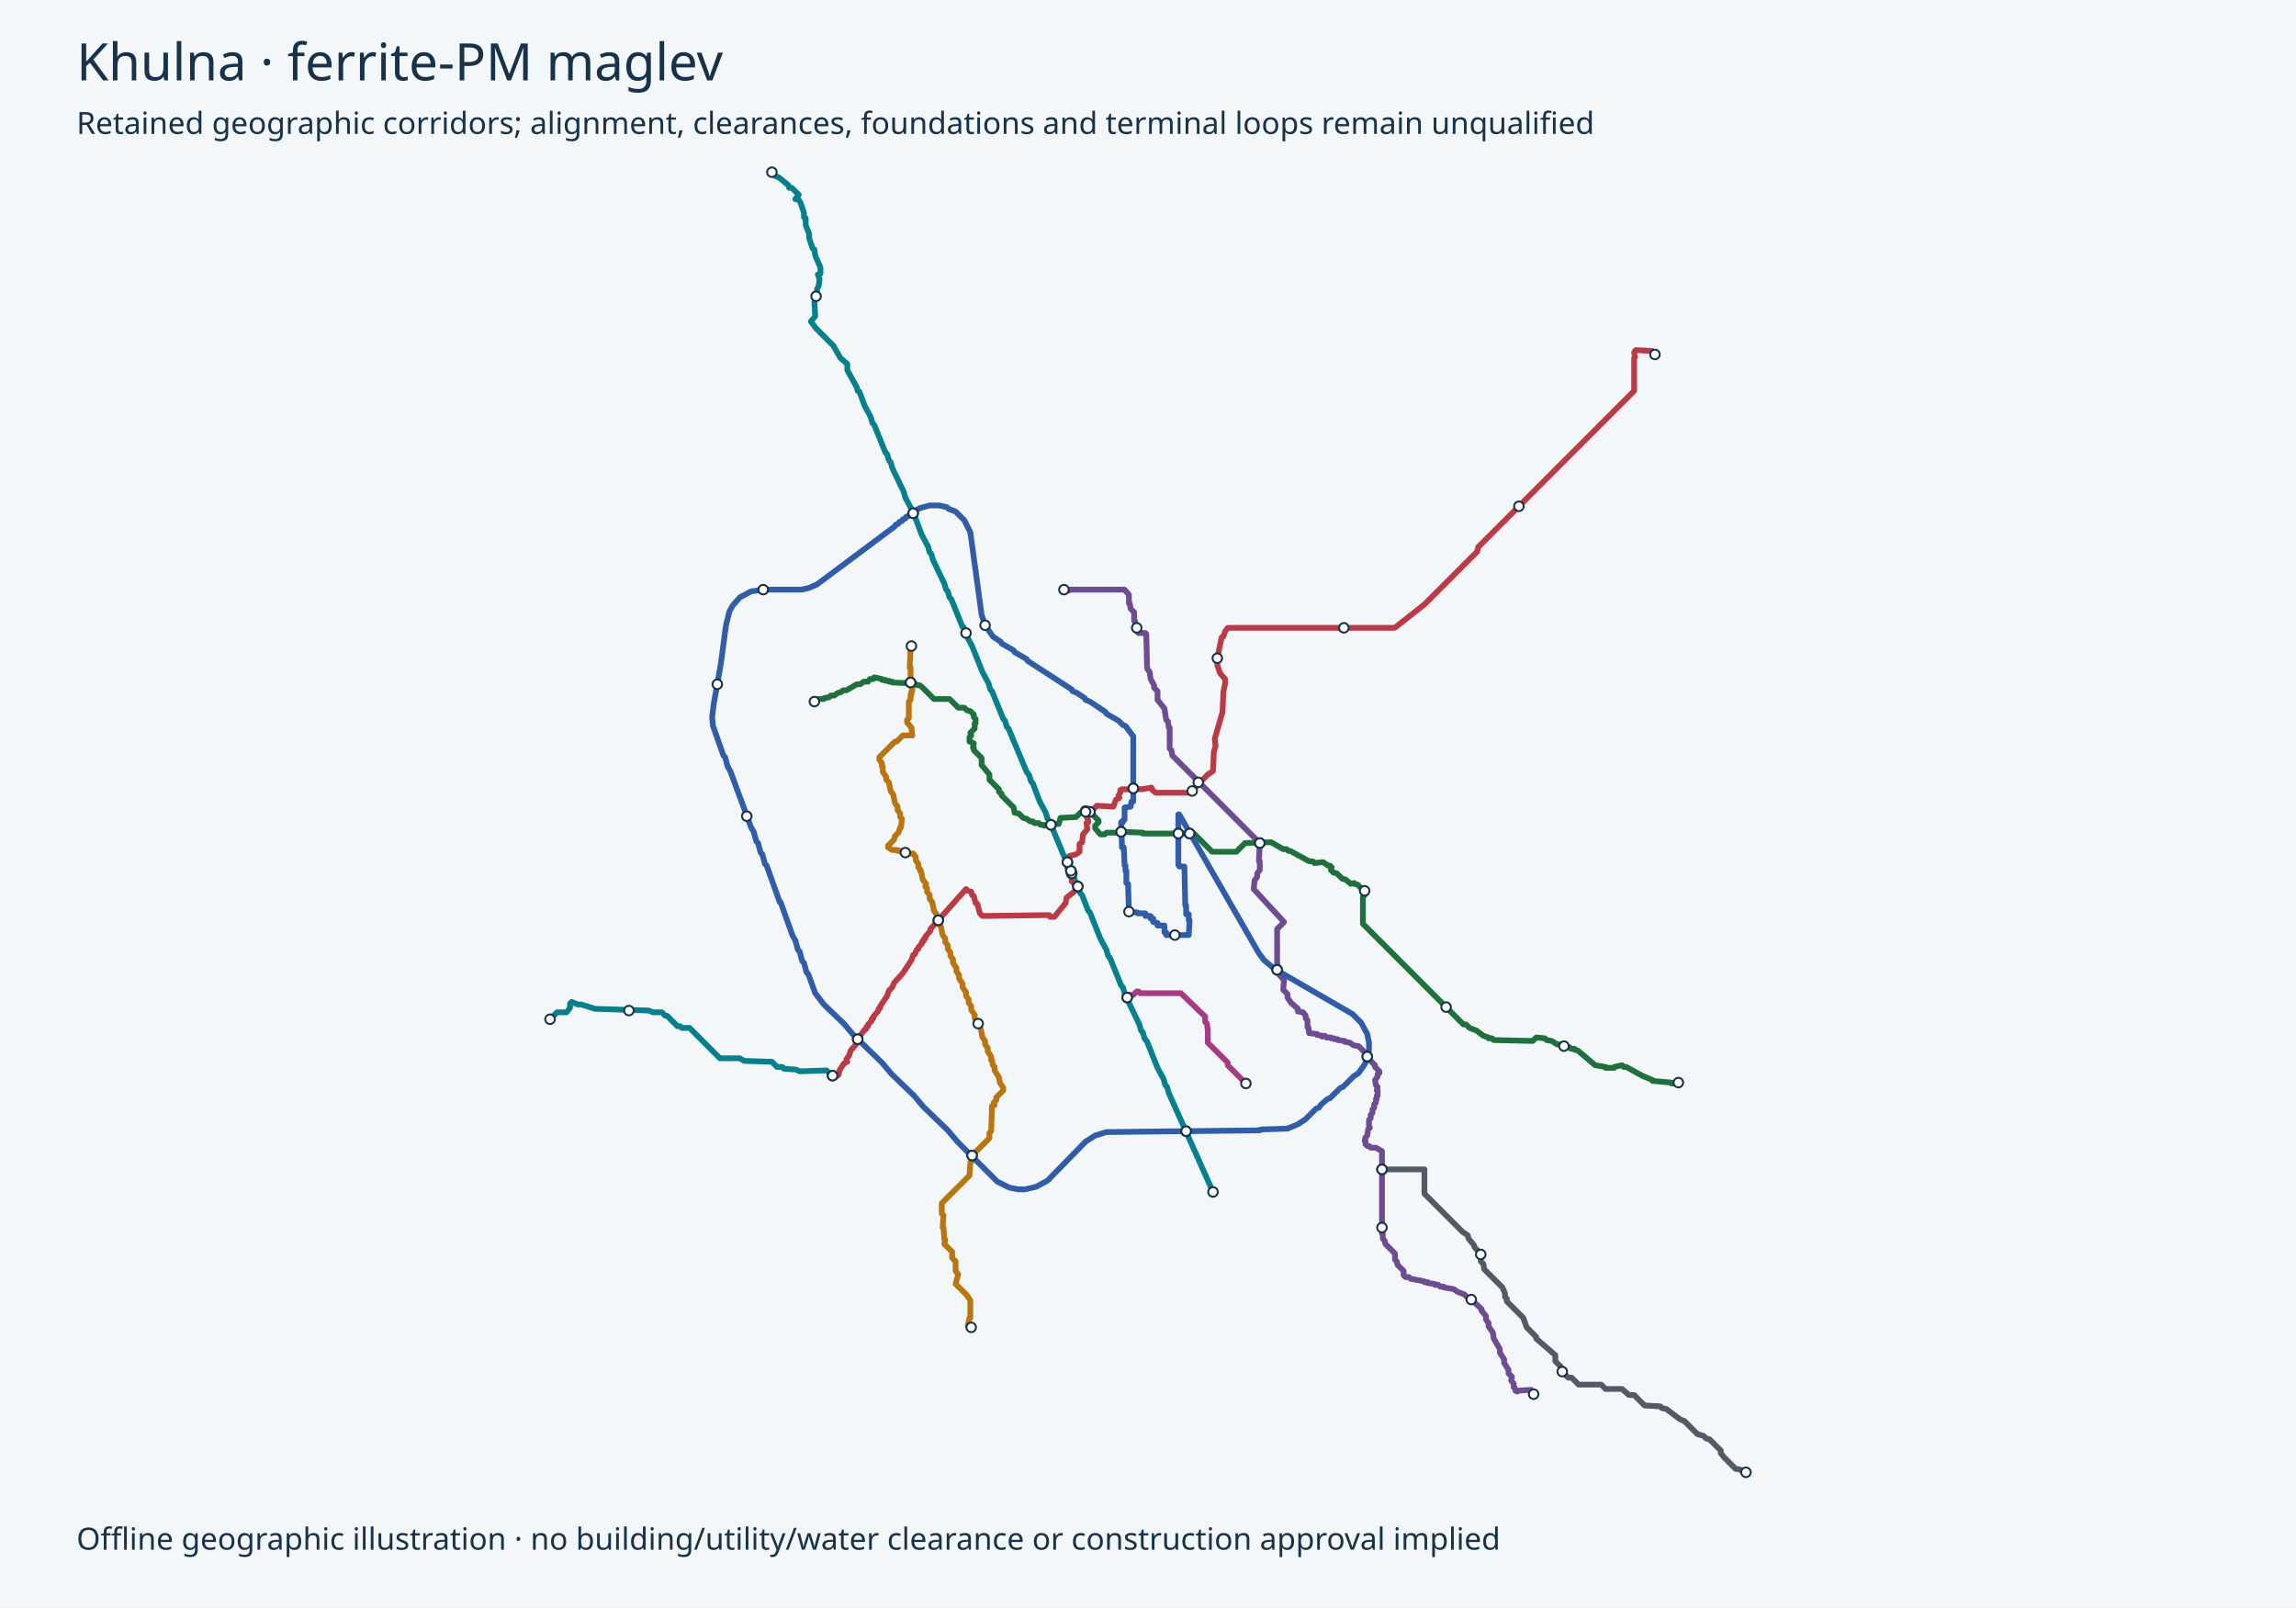
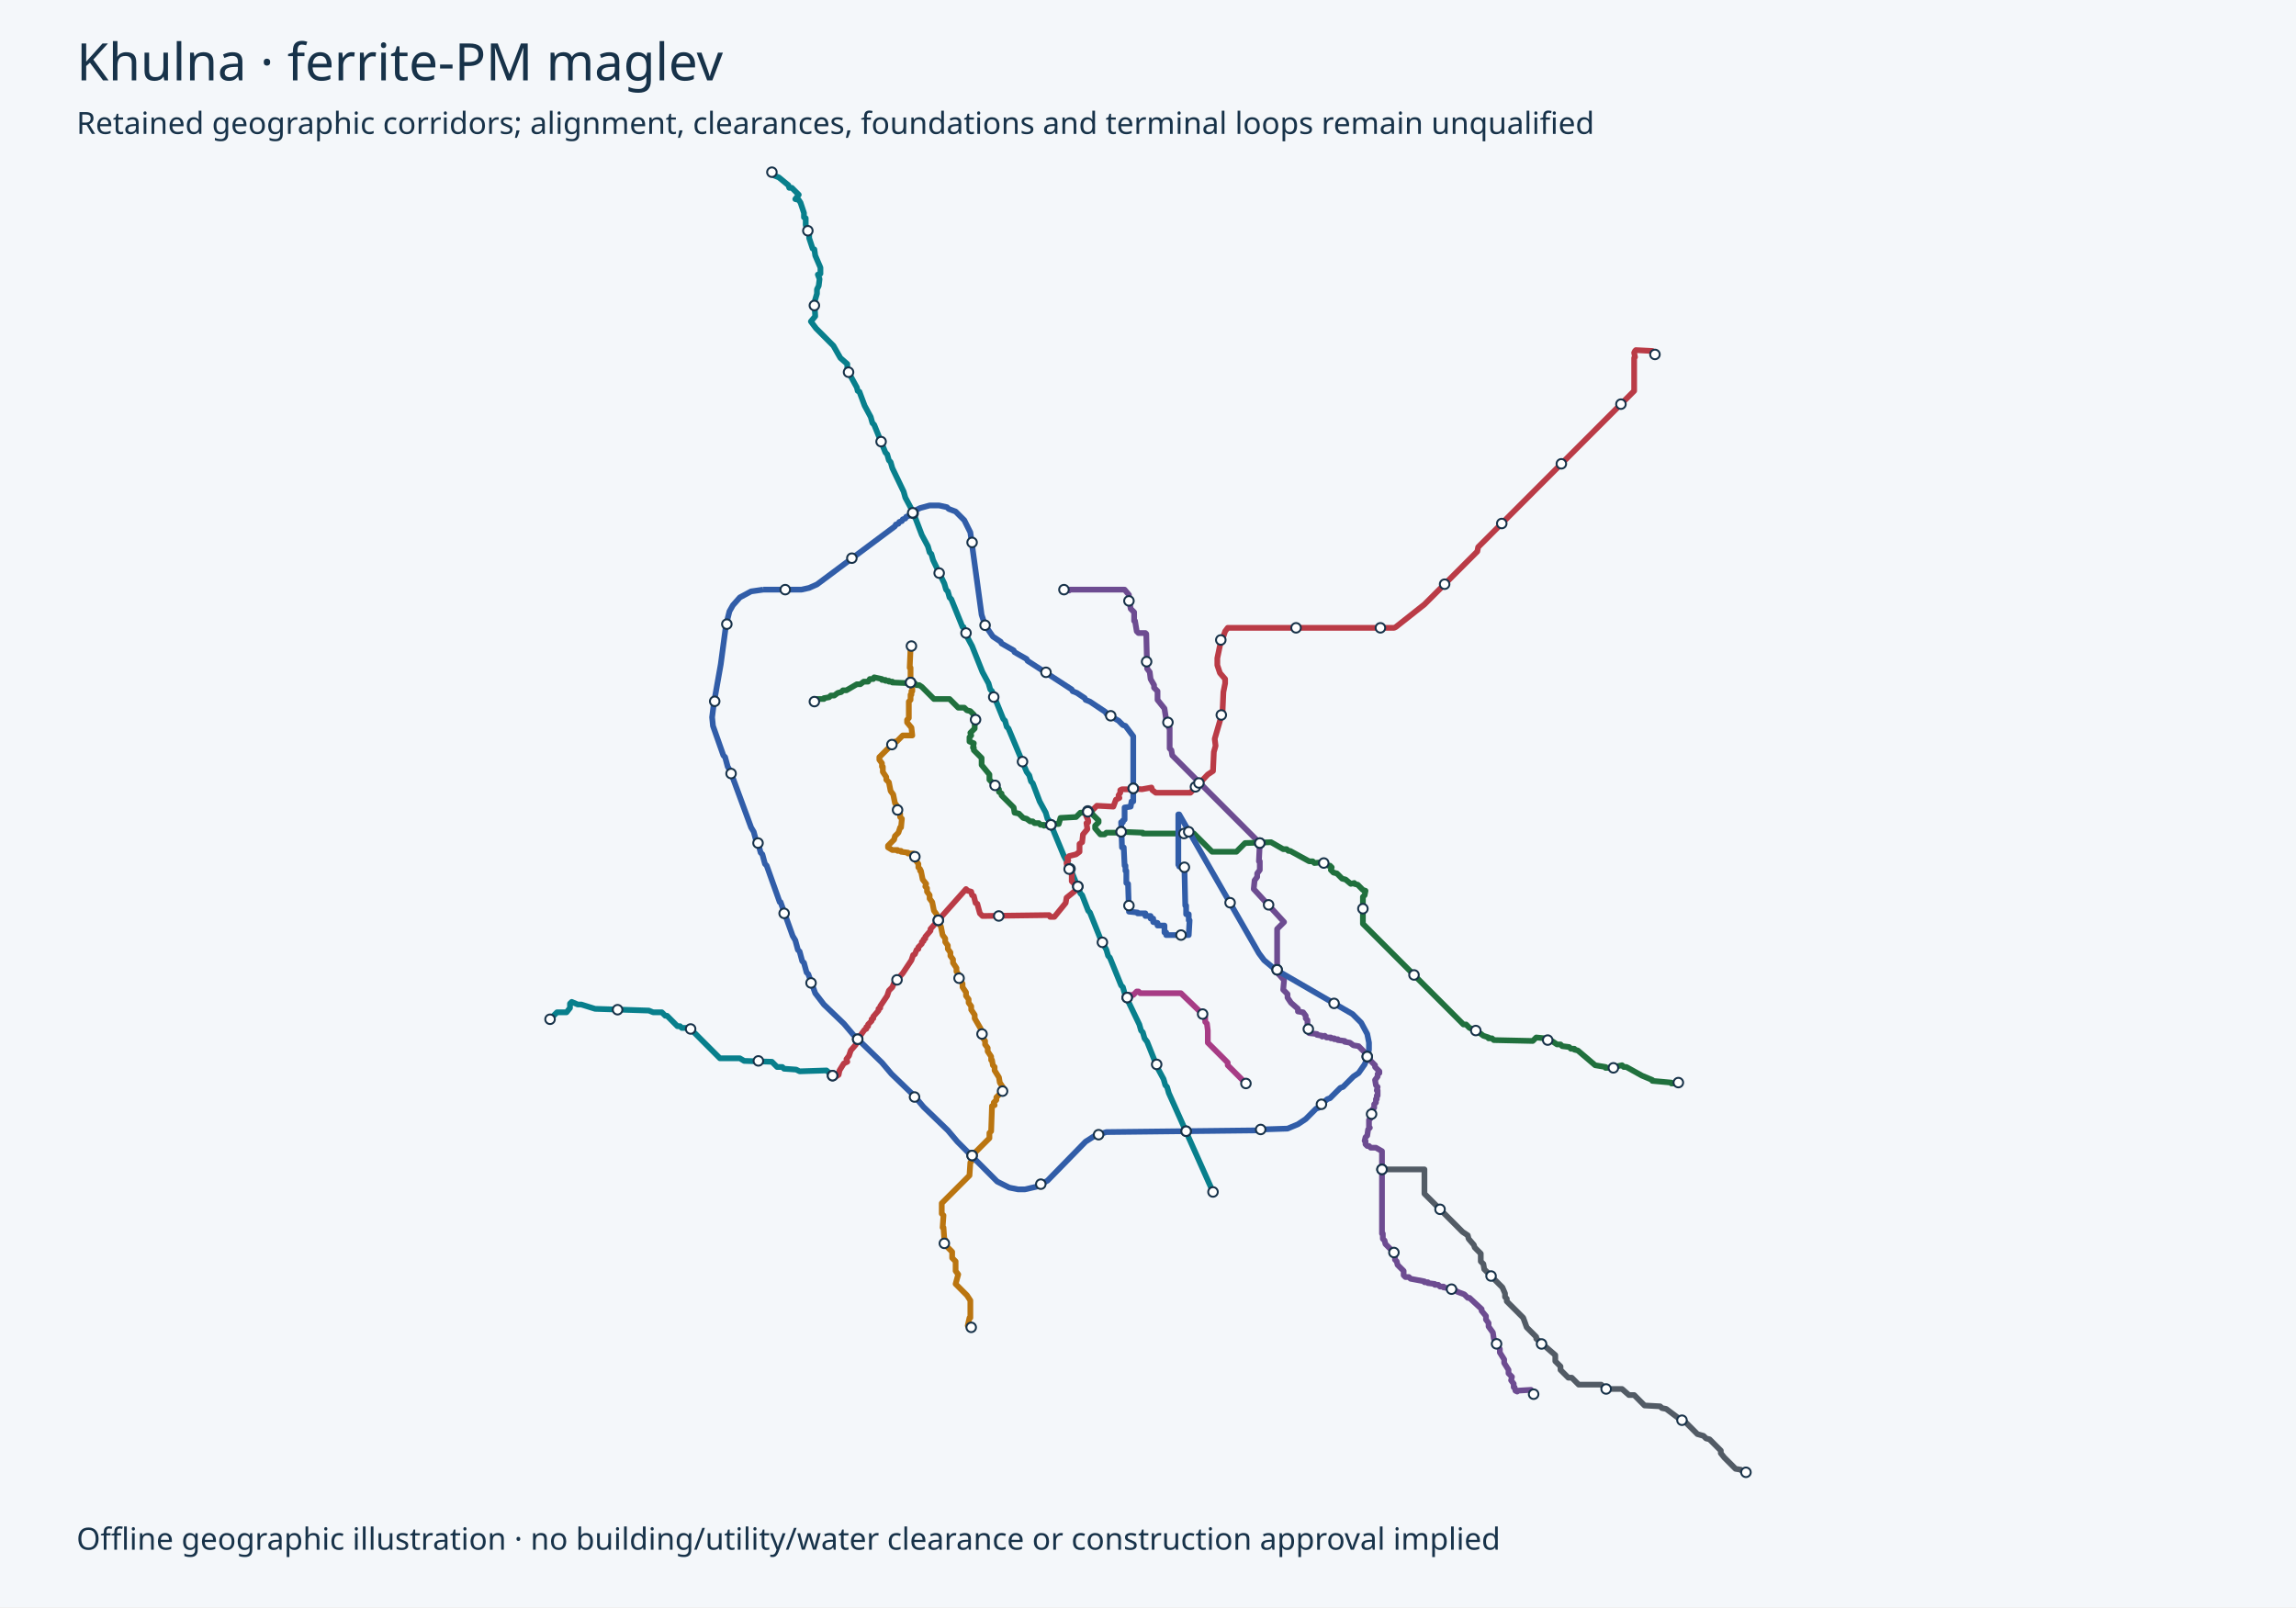
<svg xmlns="http://www.w3.org/2000/svg" width="1200" height="840" viewBox="0 0 1200 840" role="img">
  <rect width="1200" height="840" fill="#f4f7fa" />
  <g font-family="sans-serif" fill="#173249">
    <text x="40" y="42" font-size="27">Khulna · ferrite-PM maglev</text>
    <text x="40" y="70" font-size="16">Retained geographic corridors; alignment, clearances, foundations and terminal loops remain unqualified</text>
  </g>
  <polyline points="403.43,90.00 404.79,91.81 407.06,92.72 412.04,96.80 412.49,98.17 413.85,98.17 417.47,101.79 415.66,104.06 417.47,104.52 418.38,105.88 420.19,111.32 420.19,113.59 421.10,114.04 421.10,117.67 422.91,122.21 422.91,124.48 424.72,129.92 425.63,130.37 426.08,133.55 428.80,139.90 428.80,143.08 427.44,143.53 428.34,145.80 427.89,149.43 426.98,151.24 426.98,153.51 425.63,158.05 426.08,165.30 423.81,168.03 426.53,171.65 435.59,180.73 439.21,187.08 442.84,190.25 442.84,193.43 447.82,202.50 448.27,204.32 449.18,204.77 451.89,212.03 455.07,217.93 455.97,221.10 456.88,222.01 462.76,236.52 463.67,237.43 464.58,240.61 465.48,241.51 466.39,244.69 472.28,256.94 473.18,260.11 476.35,266.01 477.71,270.09 478.16,270.09 481.79,279.62 484.96,285.52 485.86,288.69 486.77,289.60 487.68,292.78 493.56,305.02 494.47,308.20 495.38,309.11 496.28,312.28 497.19,313.19 503.07,327.71 503.53,327.71 504.89,331.79 508.06,337.69 513.49,351.29 516.66,357.19 517.57,360.37 518.47,361.27 524.36,375.79 525.27,376.70 526.17,379.87 527.08,380.78 536.59,403.46 537.95,405.28 538.86,408.45 539.76,409.36 543.38,418.89 546.56,424.78 547.46,427.96 548.37,428.87 556.07,447.46 558.78,452.45 564.67,466.97 565.58,467.88 568.75,476.04 569.65,476.95 575.09,490.56 578.26,496.46 579.17,499.63 580.07,500.54 585.96,515.06 586.87,515.96 587.77,519.14 588.68,520.05 589.58,523.22 595.47,535.47 596.38,538.65 597.28,539.55 598.19,542.73 599.55,544.54 604.98,558.15 608.15,564.05 609.06,567.22 609.96,568.13 610.87,571.31 633.97,623.02" stroke="#087f8c" fill="none" stroke-width="3" stroke-linejoin="round" />
  <polyline points="435.14,562.23 436.95,562.69 438.31,561.78 438.76,559.51 441.02,555.88 442.84,554.98 442.38,553.62 443.74,551.80 444.65,549.08 447.37,545.90 448.27,543.18 451.89,538.19 452.80,537.74 452.80,536.83 453.71,536.38 453.71,535.47 455.52,533.66 455.52,532.75 456.42,532.29 456.42,531.39 459.14,528.21 459.14,527.30 460.05,526.85 460.05,525.94 463.67,520.50 464.58,517.78 466.39,515.96 467.29,513.70 471.82,508.71 476.35,501.90 477.26,499.18 478.16,498.73 479.07,496.46 479.98,496.00 479.98,495.10 481.79,493.28 481.79,492.37 482.69,491.92 482.69,491.01 483.60,490.56 483.60,489.65 486.32,486.48 486.32,485.57 504.89,464.70 505.79,465.61 507.60,466.06 508.06,467.88 508.96,468.33 509.87,471.96 510.77,472.41 512.13,477.40 513.49,478.77 548.37,478.31 548.82,479.22 551.08,479.22 556.97,471.96 557.43,469.24 561.95,465.61 563.31,463.80 560.14,460.62 560.14,456.08 557.88,453.82 557.43,451.09 558.33,449.73 557.88,448.37 558.78,447.46 562.41,446.56 564.22,445.20 564.22,441.11 565.58,440.21 566.03,436.12 568.30,433.40 567.84,430.23 568.75,429.77 568.75,428.87 567.39,425.69 567.39,423.88 570.11,424.33 573.28,421.15 581.88,421.61 583.24,417.98 585.05,417.07 584.60,415.71 585.51,414.35 585.51,412.99 586.41,412.54 590.04,412.54 590.49,412.08 596.83,412.54 601.81,411.63 602.26,412.99 604.08,414.35 622.19,414.35 631.25,404.82 633.97,403.01 634.42,393.03 635.33,389.85 634.87,386.22 638.95,372.16 639.40,361.73 640.31,357.19 640.31,354.92 637.59,351.75 636.23,347.67 636.23,344.04 638.50,333.15 639.40,332.70 640.31,329.97 641.67,328.16 728.63,328.16 729.54,327.71 744.48,315.91 772.11,288.24 772.56,285.97 854.09,204.32 854.09,187.08 854.54,186.62 854.09,184.36 854.54,183.45 854.99,183.00 863.60,183.45 864.96,185.26" stroke="#ba3b46" fill="none" stroke-width="3" stroke-linejoin="round" />
  <polyline points="801.55,728.72 800.19,726.45 792.94,726.90 792.94,727.36 792.04,726.90 791.59,725.09 791.13,725.09 791.13,723.28 789.77,721.46 790.23,719.65 788.42,717.83 788.42,716.02 786.15,712.39 786.15,710.57 783.89,706.94 783.89,705.13 780.72,699.69 780.26,696.51 778.00,693.34 778.00,691.52 776.64,689.71 776.64,687.89 774.37,685.17 774.37,684.26 768.03,678.37 767.13,678.37 765.32,676.55 761.69,675.19 759.88,673.83 754.45,672.92 754.45,672.47 752.63,672.47 751.73,671.56 749.92,671.56 749.92,671.11 746.29,670.65 746.29,670.20 744.48,670.20 744.48,669.75 737.24,668.39 736.33,667.48 734.52,667.48 733.61,666.57 733.61,664.30 730.44,661.13 729.99,659.31 729.08,658.41 729.08,655.23 724.10,650.24 723.65,648.43 722.74,647.52 722.74,644.80 722.29,644.80 722.29,601.70 719.12,599.89 716.40,599.89 715.50,598.98 714.59,598.98 713.68,598.07 713.68,596.26 713.23,596.26 713.68,594.44 714.59,593.54 715.04,590.36 715.95,589.45 715.50,589.00 715.50,585.37 716.40,584.46 716.40,582.65 717.31,581.74 717.31,579.93 718.21,579.02 718.21,577.20 719.12,576.30 719.12,574.48 719.57,574.48 719.57,572.67 720.02,572.67 720.02,569.95 719.57,569.95 720.02,568.13 719.12,567.22 718.67,564.50 720.02,562.69 720.02,561.33 720.93,560.87 720.93,559.97 718.67,557.70 718.67,556.79 715.95,554.07 713.68,550.44 710.06,546.81 707.34,546.36 705.53,545.00 702.81,544.54 702.81,544.09 699.19,543.64 699.19,543.18 697.38,543.18 697.38,542.73 695.57,542.73 695.57,542.27 693.30,542.27 692.40,541.37 691.04,541.82 691.04,541.37 688.32,540.91 688.32,540.46 684.24,540.01 683.79,536.83 683.34,536.83 683.34,533.20 682.43,532.29 682.43,530.93 681.07,529.12 678.36,528.67 678.36,527.30 674.73,524.13 672.92,521.41 672.92,519.59 670.66,517.32 671.11,512.33 667.49,508.25 667.49,485.57 671.11,481.94 655.26,464.70 655.71,460.17 657.07,458.35 657.07,456.54 658.43,454.72 658.43,450.19 657.97,450.19 658.43,440.66 612.68,394.84 612.23,392.12 611.32,391.21 611.32,380.33 610.87,380.33 610.42,377.15 609.51,376.24 608.61,370.35 604.98,365.81 604.98,361.27 603.17,359.46 603.17,358.10 601.36,354.92 600.91,351.29 599.55,349.48 599.09,331.33 598.64,330.88 595.02,330.88 594.11,329.97 593.21,324.53 592.75,324.53 592.75,319.99 590.94,318.18 590.49,315.46 590.04,315.46 590.04,310.92 587.77,308.20 558.78,308.20 558.78,308.65 556.07,308.20" stroke="#6d4c91" fill="none" stroke-width="3" stroke-linejoin="round" />
  <polyline points="476.35,337.69 475.45,338.59 475.90,339.05 475.45,349.03 475.90,349.03 475.90,356.74 476.81,357.19 476.81,361.27 476.35,361.27 476.35,363.09 475.90,363.09 475.90,365.81 474.99,366.72 474.99,375.34 474.09,376.24 474.09,377.61 476.35,380.33 476.81,384.41 471.82,384.41 468.65,387.59 467.75,387.59 459.59,395.75 459.59,397.11 460.95,398.93 460.95,400.74 461.41,400.74 461.41,403.46 463.22,406.18 463.22,407.55 464.58,408.91 465.48,413.44 466.84,415.26 467.75,419.79 469.11,421.61 469.11,423.42 470.46,425.24 470.46,427.05 471.37,427.96 470.92,432.49 470.46,432.49 469.56,435.22 467.75,437.03 467.29,438.85 464.12,442.02 464.12,442.93 466.39,444.29 469.11,444.29 469.11,444.74 470.92,444.74 470.92,445.20 474.54,445.65 474.54,446.10 477.26,446.10 478.62,447.92 478.62,449.73 479.98,451.55 479.98,453.36 480.88,454.27 480.88,455.18 481.33,455.18 482.24,459.71 484.05,461.98 483.60,463.34 484.50,464.25 484.50,466.06 485.86,467.88 485.86,469.69 487.22,471.51 488.13,476.04 489.49,477.86 490.39,482.39 491.75,484.21 492.66,488.75 494.02,490.56 494.02,492.37 495.38,494.19 495.38,496.00 496.73,497.82 496.73,499.63 498.09,501.45 498.09,503.26 499.90,505.98 499.90,507.80 501.26,509.61 501.26,511.43 503.07,514.15 503.07,515.96 504.89,518.69 504.89,520.50 506.25,522.31 506.25,524.13 507.60,525.94 507.60,527.76 509.42,530.48 509.42,532.29 512.59,537.74 513.49,542.27 514.85,544.09 514.85,545.90 516.21,547.72 516.21,549.53 518.02,552.25 518.02,554.07 518.47,554.07 518.93,556.79 519.83,557.70 519.83,559.51 522.10,563.14 522.55,565.86 524.36,568.59 524.36,569.95 520.74,573.58 520.74,574.94 519.38,576.30 519.83,577.66 518.47,578.11 518.02,591.27 517.12,592.17 517.12,594.90 508.06,603.97 508.06,606.69 507.15,607.60 506.70,614.40 492.20,628.92 492.20,634.36 493.11,635.27 492.66,641.62 493.11,641.62 493.56,647.97 494.02,647.97 493.56,650.24 497.64,654.32 497.64,657.50 499.45,659.31 499.45,664.30 500.81,666.12 499.45,671.11 505.34,677.00 507.15,679.73 507.15,688.80 506.70,688.80 505.79,692.88 507.60,693.79" stroke="#ba7510" fill="none" stroke-width="3" stroke-linejoin="round" />
  <polyline points="877.19,565.86 876.28,566.77 876.28,566.32 873.56,566.32 873.56,565.86 863.60,564.96 863.60,564.50 858.17,562.23 850.01,557.70 848.65,557.70 847.75,556.79 843.67,557.70 843.67,558.15 839.14,558.15 839.14,557.70 833.71,556.79 824.65,549.08 822.84,548.63 822.84,548.17 821.03,548.17 820.12,547.26 816.50,546.81 815.59,545.90 813.78,545.90 811.06,544.09 808.34,543.64 807.44,542.73 802.91,542.27 801.10,544.09 780.72,543.64 779.81,542.73 778.00,542.73 778.00,542.27 775.28,541.37 771.66,538.65 768.03,537.28 766.22,535.47 764.86,535.47 712.32,482.85 712.32,468.79 713.23,467.88 713.68,465.61 712.32,465.16 709.61,462.43 707.80,461.98 707.80,461.53 705.98,461.98 703.27,459.71 701.45,459.26 698.74,456.54 696.93,456.08 695.57,454.72 696.02,453.36 695.11,452.45 694.21,452.45 691.49,450.64 686.96,451.09 686.06,450.19 684.24,450.19 674.28,444.74 673.37,444.74 672.47,443.84 670.66,443.84 664.31,440.21 650.73,440.66 646.20,445.20 633.52,445.20 624.00,435.67 597.28,435.67 597.28,435.22 585.51,434.76 585.51,435.22 578.26,435.22 577.35,436.12 575.09,436.12 572.37,432.95 572.37,431.59 574.18,429.77 574.18,428.87 571.01,425.69 570.56,424.33 567.84,424.78 567.39,423.88 566.03,424.78 564.67,424.78 562.41,427.05 554.25,427.51 553.35,430.68 550.18,430.68 549.27,431.59 548.37,431.59 548.37,431.13 545.65,431.59 545.65,431.13 543.84,431.13 542.93,430.23 540.67,430.23 539.76,429.32 538.40,429.32 536.59,427.96 534.78,427.51 532.51,425.24 530.25,424.78 529.80,422.06 523.46,415.71 523.46,414.80 522.10,413.90 522.10,412.54 517.12,407.55 517.12,404.82 513.04,399.83 513.04,396.20 508.96,392.12 508.96,390.76 508.51,390.76 508.96,388.49 506.70,387.59 506.70,385.32 507.60,384.41 507.15,383.05 509.42,380.78 509.42,378.06 509.87,378.06 509.87,375.79 508.96,374.88 508.96,373.52 507.15,371.71 505.34,371.25 503.98,369.89 500.81,369.89 496.28,365.36 488.13,365.36 481.79,359.01 480.43,358.10 479.07,358.10 478.16,357.19 466.39,356.74 466.39,356.28 464.58,356.28 464.58,355.83 462.76,355.83 462.76,355.38 460.95,355.38 460.95,354.92 456.88,354.02 456.42,354.92 454.61,354.92 453.71,356.28 451.44,356.28 449.63,357.65 447.82,357.65 442.38,360.82 440.57,360.82 439.67,361.73 437.85,362.18 436.04,363.54 434.23,363.54 433.32,364.45 430.61,364.90 430.61,365.36 425.63,365.36 425.63,366.72" stroke="#20703d" fill="none" stroke-width="3" stroke-linejoin="round" />
  <polyline points="398.90,308.20 418.83,308.20 422.91,307.29 426.98,305.48 467.75,275.08 468.20,274.18 469.56,273.72 470.01,272.82 471.37,272.36 471.82,271.45 473.18,271.00 473.63,270.09 474.99,269.64 475.45,268.73 476.81,268.28 477.26,267.37 480.88,265.56 485.86,264.20 490.85,264.20 494.92,265.10 495.83,266.01 499.45,267.37 503.98,271.91 507.15,278.26 513.04,321.35 514.85,326.80 518.93,332.70 523.00,335.42 523.46,336.32 529.80,339.95 530.25,340.86 536.59,344.49 537.04,345.40 560.14,360.37 560.60,361.27 562.86,362.18 566.94,364.90 567.39,365.81 569.65,366.72 577.81,372.16 578.26,373.07 584.60,376.70 586.87,378.97 588.22,379.42 592.30,384.86 592.30,418.89 591.39,418.89 590.94,421.61 587.77,422.06 587.77,428.41 586.87,428.87 586.87,429.77 585.96,429.77 586.41,442.93 587.32,442.93 587.77,452.45 588.22,452.45 588.22,455.18 588.68,455.18 588.68,461.53 589.58,461.98 590.04,476.50 594.56,476.95 594.56,477.40 598.64,477.40 598.64,478.77 601.36,478.77 601.36,480.13 602.72,480.13 602.72,481.94 604.98,482.39 604.98,483.76 608.61,483.76 608.61,487.38 609.51,487.38 609.51,488.75 621.29,488.75 621.74,481.03 621.29,481.03 621.29,477.86 619.93,477.86 619.93,473.32 619.48,473.32 619.02,452.91 616.31,452.91 616.31,452.00 615.85,452.00 615.85,425.69 616.31,425.69 657.97,498.27 660.69,501.90 666.13,506.44 706.89,530.03 711.42,534.56 714.59,540.46 715.50,545.00 715.50,548.63 714.59,553.16 713.23,556.34 710.06,560.87 707.34,562.69 701.91,568.13 700.55,568.59 695.11,574.03 693.75,574.48 690.58,577.20 689.23,579.02 687.87,579.47 682.43,584.92 678.36,587.64 672.92,589.91 658.88,590.36 658.43,590.81 578.26,591.72 572.37,593.54 567.39,596.71 547.46,617.12 541.57,620.30 535.69,621.66 532.06,621.66 527.53,620.75 521.19,617.58 500.36,596.71 495.38,590.81 482.69,578.57 477.71,572.67 465.94,561.33 460.95,555.43 446.01,540.91 441.02,535.02 430.61,525.04 426.08,519.14 422.45,509.16 421.55,508.25 420.19,503.26 419.28,502.35 417.93,497.36 417.02,496.46 415.66,491.47 414.30,489.20 407.96,471.51 407.51,471.51 400.71,452.45 399.81,451.55 398.45,446.56 397.54,445.65 396.19,440.66 395.28,439.75 393.92,434.76 392.56,432.49 381.69,403.01 380.33,400.74 378.97,395.75 378.07,394.84 372.63,379.42 372.18,374.88 373.09,367.63 376.71,347.21 379.43,326.80 381.24,319.54 383.05,316.36 386.67,312.28 392.56,309.11 398.90,308.20" stroke="#315da8" fill="none" stroke-width="3" stroke-linejoin="round" />
  <polyline points="589.13,521.41 590.49,520.05 592.30,520.05 594.11,518.23 595.02,518.23 595.92,519.14 617.21,519.14 629.89,531.39 629.89,534.11 630.80,535.02 631.25,538.65 631.25,545.00 641.67,555.43 641.67,556.79 651.18,566.32" stroke="#a73c85" fill="none" stroke-width="3" stroke-linejoin="round" />
  <polyline points="722.29,611.23 744.48,611.23 744.48,623.93 764.41,643.89 767.13,645.70 767.58,647.52 770.30,650.69 770.75,652.05 773.92,655.23 773.92,659.31 775.28,660.67 775.73,663.40 785.24,672.92 786.60,676.10 786.60,677.91 787.51,678.82 787.51,680.18 796.12,688.80 797.93,693.79 802.91,698.78 802.91,699.69 812.87,708.31 812.87,711.48 815.59,714.20 815.59,716.02 819.67,720.10 821.48,720.10 825.10,723.73 836.88,723.73 839.14,726.00 847.75,726.00 851.37,729.17 854.09,729.17 859.52,734.62 867.68,735.07 868.58,735.98 870.85,736.43 878.09,741.87 880.36,742.78 887.15,749.59 890.32,750.49 891.68,751.85 893.49,752.31 899.38,758.21 899.38,759.57 901.19,761.83 907.08,767.73 909.80,768.19 911.61,770.00 912.52,770.00 912.52,769.55" stroke="#525b65" fill="none" stroke-width="3" stroke-linejoin="round" />
  <polyline points="435.14,562.23 431.97,559.51 417.93,559.97 416.11,559.06 409.77,558.61 408.87,557.70 406.15,557.70 403.43,554.98 388.94,554.52 386.67,553.16 376.26,553.16 360.40,537.28 356.33,537.28 355.42,536.38 354.06,536.38 348.63,530.93 347.72,530.93 345.91,529.12 341.38,529.12 339.12,528.21 311.04,527.30 303.79,525.04 301.98,525.04 298.81,523.68 297.90,524.58 297.90,526.85 296.09,529.12 291.11,529.12 287.48,532.75" stroke="#087f8c" fill="none" stroke-width="3" stroke-linejoin="round" />
  <circle cx="403.43" cy="90.00" r="2.5" fill="white" stroke="#173249" />
-   <circle cx="426.53" cy="154.87" r="2.5" fill="white" stroke="#173249" />
+   <circle cx="422.22" cy="120.61" r="2.5" fill="white" stroke="#173249" />
+   <circle cx="425.63" cy="159.68" r="2.5" fill="white" stroke="#173249" />
+   <circle cx="443.49" cy="194.54" r="2.5" fill="white" stroke="#173249" />
+   <circle cx="460.50" cy="230.83" r="2.5" fill="white" stroke="#173249" />
  <circle cx="477.26" cy="268.28" r="2.5" fill="white" stroke="#173249" />
+   <circle cx="490.85" cy="299.54" r="2.5" fill="white" stroke="#173249" />
  <circle cx="504.89" cy="330.88" r="2.5" fill="white" stroke="#173249" />
+   <circle cx="519.38" cy="364.34" r="2.5" fill="white" stroke="#173249" />
+   <circle cx="534.41" cy="398.10" r="2.5" fill="white" stroke="#173249" />
  <circle cx="549.27" cy="431.13" r="2.5" fill="white" stroke="#173249" />
-   <circle cx="557.88" cy="450.64" r="2.5" fill="white" stroke="#173249" />
-   <circle cx="559.69" cy="455.18" r="2.5" fill="white" stroke="#173249" />
-   <circle cx="560.14" cy="456.54" r="2.5" fill="white" stroke="#173249" />
+   <circle cx="559.24" cy="454.12" r="2.5" fill="white" stroke="#173249" />
  <circle cx="563.31" cy="463.34" r="2.5" fill="white" stroke="#173249" />
+   <circle cx="576.16" cy="492.54" r="2.5" fill="white" stroke="#173249" />
  <circle cx="589.13" cy="521.41" r="2.5" fill="white" stroke="#173249" />
+   <circle cx="604.53" cy="556.34" r="2.5" fill="white" stroke="#173249" />
  <circle cx="619.93" cy="591.27" r="2.5" fill="white" stroke="#173249" />
  <circle cx="633.97" cy="623.02" r="2.5" fill="white" stroke="#173249" />
  <circle cx="435.14" cy="562.23" r="2.5" fill="white" stroke="#173249" />
  <circle cx="448.27" cy="543.18" r="2.5" fill="white" stroke="#173249" />
+   <circle cx="468.82" cy="512.16" r="2.5" fill="white" stroke="#173249" />
  <circle cx="490.39" cy="481.03" r="2.5" fill="white" stroke="#173249" />
+   <circle cx="522.00" cy="478.77" r="2.5" fill="white" stroke="#173249" />
  <circle cx="563.31" cy="463.34" r="2.5" fill="white" stroke="#173249" />
-   <circle cx="560.14" cy="456.54" r="2.5" fill="white" stroke="#173249" />
-   <circle cx="559.69" cy="455.18" r="2.5" fill="white" stroke="#173249" />
-   <circle cx="557.88" cy="450.64" r="2.5" fill="white" stroke="#173249" />
-   <circle cx="567.39" cy="423.88" r="2.5" fill="white" stroke="#173249" />
-   <circle cx="569.65" cy="424.33" r="2.5" fill="white" stroke="#173249" />
+   <circle cx="558.78" cy="454.27" r="2.5" fill="white" stroke="#173249" />
+   <circle cx="568.52" cy="423.88" r="2.5" fill="white" stroke="#173249" />
  <circle cx="592.30" cy="412.08" r="2.5" fill="white" stroke="#173249" />
-   <circle cx="623.10" cy="413.44" r="2.5" fill="white" stroke="#173249" />
-   <circle cx="636.23" cy="344.04" r="2.5" fill="white" stroke="#173249" />
-   <circle cx="702.36" cy="328.16" r="2.5" fill="white" stroke="#173249" />
-   <circle cx="793.85" cy="264.65" r="2.5" fill="white" stroke="#173249" />
+   <circle cx="624.80" cy="411.29" r="2.5" fill="white" stroke="#173249" />
+   <circle cx="638.31" cy="373.71" r="2.5" fill="white" stroke="#173249" />
+   <circle cx="638.05" cy="334.50" r="2.5" fill="white" stroke="#173249" />
+   <circle cx="677.38" cy="328.16" r="2.5" fill="white" stroke="#173249" />
+   <circle cx="721.47" cy="328.16" r="2.5" fill="white" stroke="#173249" />
+   <circle cx="755.03" cy="305.35" r="2.5" fill="white" stroke="#173249" />
+   <circle cx="784.89" cy="273.63" r="2.5" fill="white" stroke="#173249" />
+   <circle cx="816.03" cy="242.43" r="2.5" fill="white" stroke="#173249" />
+   <circle cx="847.18" cy="211.24" r="2.5" fill="white" stroke="#173249" />
  <circle cx="864.96" cy="185.26" r="2.5" fill="white" stroke="#173249" />
  <circle cx="801.55" cy="728.72" r="2.5" fill="white" stroke="#173249" />
-   <circle cx="722.29" cy="641.62" r="2.5" fill="white" stroke="#173249" />
+   <circle cx="782.18" cy="702.41" r="2.5" fill="white" stroke="#173249" />
+   <circle cx="758.63" cy="673.83" r="2.5" fill="white" stroke="#173249" />
+   <circle cx="728.53" cy="654.67" r="2.5" fill="white" stroke="#173249" />
  <circle cx="722.29" cy="611.23" r="2.5" fill="white" stroke="#173249" />
+   <circle cx="716.85" cy="582.31" r="2.5" fill="white" stroke="#173249" />
  <circle cx="714.59" cy="552.25" r="2.5" fill="white" stroke="#173249" />
+   <circle cx="683.79" cy="537.88" r="2.5" fill="white" stroke="#173249" />
  <circle cx="667.49" cy="506.89" r="2.5" fill="white" stroke="#173249" />
+   <circle cx="663.03" cy="472.95" r="2.5" fill="white" stroke="#173249" />
  <circle cx="658.43" cy="440.66" r="2.5" fill="white" stroke="#173249" />
-   <circle cx="626.27" cy="408.91" r="2.5" fill="white" stroke="#173249" />
-   <circle cx="594.11" cy="328.16" r="2.5" fill="white" stroke="#173249" />
+   <circle cx="626.61" cy="409.25" r="2.5" fill="white" stroke="#173249" />
+   <circle cx="610.42" cy="377.59" r="2.5" fill="white" stroke="#173249" />
+   <circle cx="599.28" cy="345.85" r="2.5" fill="white" stroke="#173249" />
+   <circle cx="590.04" cy="314.08" r="2.5" fill="white" stroke="#173249" />
  <circle cx="556.07" cy="308.20" r="2.5" fill="white" stroke="#173249" />
  <circle cx="476.35" cy="337.69" r="2.5" fill="white" stroke="#173249" />
  <circle cx="475.90" cy="356.74" r="2.5" fill="white" stroke="#173249" />
-   <circle cx="473.18" cy="445.65" r="2.5" fill="white" stroke="#173249" />
+   <circle cx="466.15" cy="389.19" r="2.5" fill="white" stroke="#173249" />
+   <circle cx="469.11" cy="423.36" r="2.5" fill="white" stroke="#173249" />
+   <circle cx="478.16" cy="447.78" r="2.5" fill="white" stroke="#173249" />
  <circle cx="490.39" cy="481.03" r="2.5" fill="white" stroke="#173249" />
-   <circle cx="511.23" cy="535.02" r="2.5" fill="white" stroke="#173249" />
+   <circle cx="501.26" cy="511.30" r="2.5" fill="white" stroke="#173249" />
+   <circle cx="513.25" cy="540.46" r="2.5" fill="white" stroke="#173249" />
+   <circle cx="523.98" cy="570.33" r="2.5" fill="white" stroke="#173249" />
  <circle cx="508.06" cy="603.97" r="2.5" fill="white" stroke="#173249" />
+   <circle cx="493.56" cy="649.90" r="2.5" fill="white" stroke="#173249" />
  <circle cx="507.60" cy="693.79" r="2.5" fill="white" stroke="#173249" />
  <circle cx="877.19" cy="565.86" r="2.5" fill="white" stroke="#173249" />
-   <circle cx="817.40" cy="546.81" r="2.5" fill="white" stroke="#173249" />
-   <circle cx="755.81" cy="526.40" r="2.5" fill="white" stroke="#173249" />
-   <circle cx="713.23" cy="465.61" r="2.5" fill="white" stroke="#173249" />
+   <circle cx="843.24" cy="558.15" r="2.5" fill="white" stroke="#173249" />
+   <circle cx="808.90" cy="543.64" r="2.5" fill="white" stroke="#173249" />
+   <circle cx="771.32" cy="538.65" r="2.5" fill="white" stroke="#173249" />
+   <circle cx="739.02" cy="509.59" r="2.5" fill="white" stroke="#173249" />
+   <circle cx="712.32" cy="474.96" r="2.5" fill="white" stroke="#173249" />
+   <circle cx="691.86" cy="451.09" r="2.5" fill="white" stroke="#173249" />
  <circle cx="658.43" cy="440.66" r="2.5" fill="white" stroke="#173249" />
-   <circle cx="621.74" cy="435.67" r="2.5" fill="white" stroke="#173249" />
-   <circle cx="615.85" cy="435.67" r="2.5" fill="white" stroke="#173249" />
+   <circle cx="618.80" cy="435.67" r="2.5" fill="white" stroke="#173249" />
  <circle cx="585.96" cy="434.76" r="2.5" fill="white" stroke="#173249" />
-   <circle cx="569.65" cy="424.33" r="2.5" fill="white" stroke="#173249" />
-   <circle cx="567.39" cy="424.33" r="2.5" fill="white" stroke="#173249" />
+   <circle cx="568.52" cy="424.33" r="2.5" fill="white" stroke="#173249" />
  <circle cx="549.27" cy="431.13" r="2.5" fill="white" stroke="#173249" />
+   <circle cx="520.07" cy="410.51" r="2.5" fill="white" stroke="#173249" />
+   <circle cx="509.87" cy="376.15" r="2.5" fill="white" stroke="#173249" />
  <circle cx="475.90" cy="356.74" r="2.5" fill="white" stroke="#173249" />
  <circle cx="425.63" cy="366.72" r="2.5" fill="white" stroke="#173249" />
-   <circle cx="398.90" cy="308.20" r="2.5" fill="white" stroke="#173249" />
-   <circle cx="477.26" cy="268.28" r="2.5" fill="white" stroke="#173249" />
+   <circle cx="410.40" cy="308.20" r="2.5" fill="white" stroke="#173249" />
+   <circle cx="445.22" cy="291.75" r="2.5" fill="white" stroke="#173249" />
+   <circle cx="477.03" cy="268.05" r="2.5" fill="white" stroke="#173249" />
+   <circle cx="508.06" cy="283.52" r="2.5" fill="white" stroke="#173249" />
  <circle cx="514.85" cy="326.80" r="2.5" fill="white" stroke="#173249" />
+   <circle cx="546.68" cy="351.41" r="2.5" fill="white" stroke="#173249" />
+   <circle cx="580.52" cy="374.13" r="2.5" fill="white" stroke="#173249" />
  <circle cx="592.30" cy="412.08" r="2.5" fill="white" stroke="#173249" />
  <circle cx="585.96" cy="434.76" r="2.5" fill="white" stroke="#173249" />
-   <circle cx="590.04" cy="476.50" r="2.5" fill="white" stroke="#173249" />
-   <circle cx="614.04" cy="488.75" r="2.5" fill="white" stroke="#173249" />
-   <circle cx="615.85" cy="435.67" r="2.5" fill="white" stroke="#173249" />
-   <circle cx="621.74" cy="435.67" r="2.5" fill="white" stroke="#173249" />
+   <circle cx="590.04" cy="473.33" r="2.5" fill="white" stroke="#173249" />
+   <circle cx="617.26" cy="488.75" r="2.5" fill="white" stroke="#173249" />
+   <circle cx="619.02" cy="453.31" r="2.5" fill="white" stroke="#173249" />
+   <circle cx="621.29" cy="434.76" r="2.5" fill="white" stroke="#173249" />
+   <circle cx="642.91" cy="471.84" r="2.5" fill="white" stroke="#173249" />
  <circle cx="667.49" cy="506.89" r="2.5" fill="white" stroke="#173249" />
+   <circle cx="697.25" cy="524.46" r="2.5" fill="white" stroke="#173249" />
  <circle cx="714.59" cy="552.25" r="2.5" fill="white" stroke="#173249" />
+   <circle cx="690.64" cy="577.20" r="2.5" fill="white" stroke="#173249" />
+   <circle cx="658.88" cy="590.36" r="2.5" fill="white" stroke="#173249" />
  <circle cx="619.93" cy="591.27" r="2.5" fill="white" stroke="#173249" />
+   <circle cx="574.18" cy="593.08" r="2.5" fill="white" stroke="#173249" />
+   <circle cx="543.97" cy="618.94" r="2.5" fill="white" stroke="#173249" />
  <circle cx="508.06" cy="603.97" r="2.5" fill="white" stroke="#173249" />
+   <circle cx="477.98" cy="573.39" r="2.5" fill="white" stroke="#173249" />
  <circle cx="448.27" cy="543.18" r="2.5" fill="white" stroke="#173249" />
-   <circle cx="390.30" cy="426.60" r="2.5" fill="white" stroke="#173249" />
-   <circle cx="374.90" cy="357.65" r="2.5" fill="white" stroke="#173249" />
+   <circle cx="423.89" cy="513.77" r="2.5" fill="white" stroke="#173249" />
+   <circle cx="409.82" cy="477.40" r="2.5" fill="white" stroke="#173249" />
+   <circle cx="396.18" cy="440.65" r="2.5" fill="white" stroke="#173249" />
+   <circle cx="382.10" cy="404.32" r="2.5" fill="white" stroke="#173249" />
+   <circle cx="373.54" cy="366.56" r="2.5" fill="white" stroke="#173249" />
+   <circle cx="379.88" cy="326.23" r="2.5" fill="white" stroke="#173249" />
  <circle cx="589.13" cy="521.41" r="2.5" fill="white" stroke="#173249" />
+   <circle cx="628.55" cy="530.04" r="2.5" fill="white" stroke="#173249" />
  <circle cx="651.18" cy="566.32" r="2.5" fill="white" stroke="#173249" />
  <circle cx="722.29" cy="611.23" r="2.5" fill="white" stroke="#173249" />
-   <circle cx="816.50" cy="716.92" r="2.5" fill="white" stroke="#173249" />
+   <circle cx="752.63" cy="632.09" r="2.5" fill="white" stroke="#173249" />
+   <circle cx="779.30" cy="666.96" r="2.5" fill="white" stroke="#173249" />
+   <circle cx="805.69" cy="702.47" r="2.5" fill="white" stroke="#173249" />
+   <circle cx="839.44" cy="726.00" r="2.5" fill="white" stroke="#173249" />
+   <circle cx="879.08" cy="742.33" r="2.5" fill="white" stroke="#173249" />
  <circle cx="912.52" cy="769.55" r="2.5" fill="white" stroke="#173249" />
  <circle cx="435.14" cy="562.23" r="2.5" fill="white" stroke="#173249" />
-   <circle cx="328.70" cy="528.21" r="2.5" fill="white" stroke="#173249" />
+   <circle cx="396.37" cy="554.52" r="2.5" fill="white" stroke="#173249" />
+   <circle cx="360.95" cy="537.83" r="2.5" fill="white" stroke="#173249" />
+   <circle cx="322.78" cy="527.76" r="2.5" fill="white" stroke="#173249" />
  <circle cx="287.48" cy="532.75" r="2.5" fill="white" stroke="#173249" />
-   <circle cx="768.94" cy="679.27" r="2.5" fill="white" stroke="#173249" />
-   <circle cx="773.92" cy="655.68" r="2.5" fill="white" stroke="#173249" />
  <text x="40" y="810" font-family="sans-serif" font-size="16" fill="#173249">Offline geographic illustration · no building/utility/water clearance or construction approval implied</text>
</svg>
